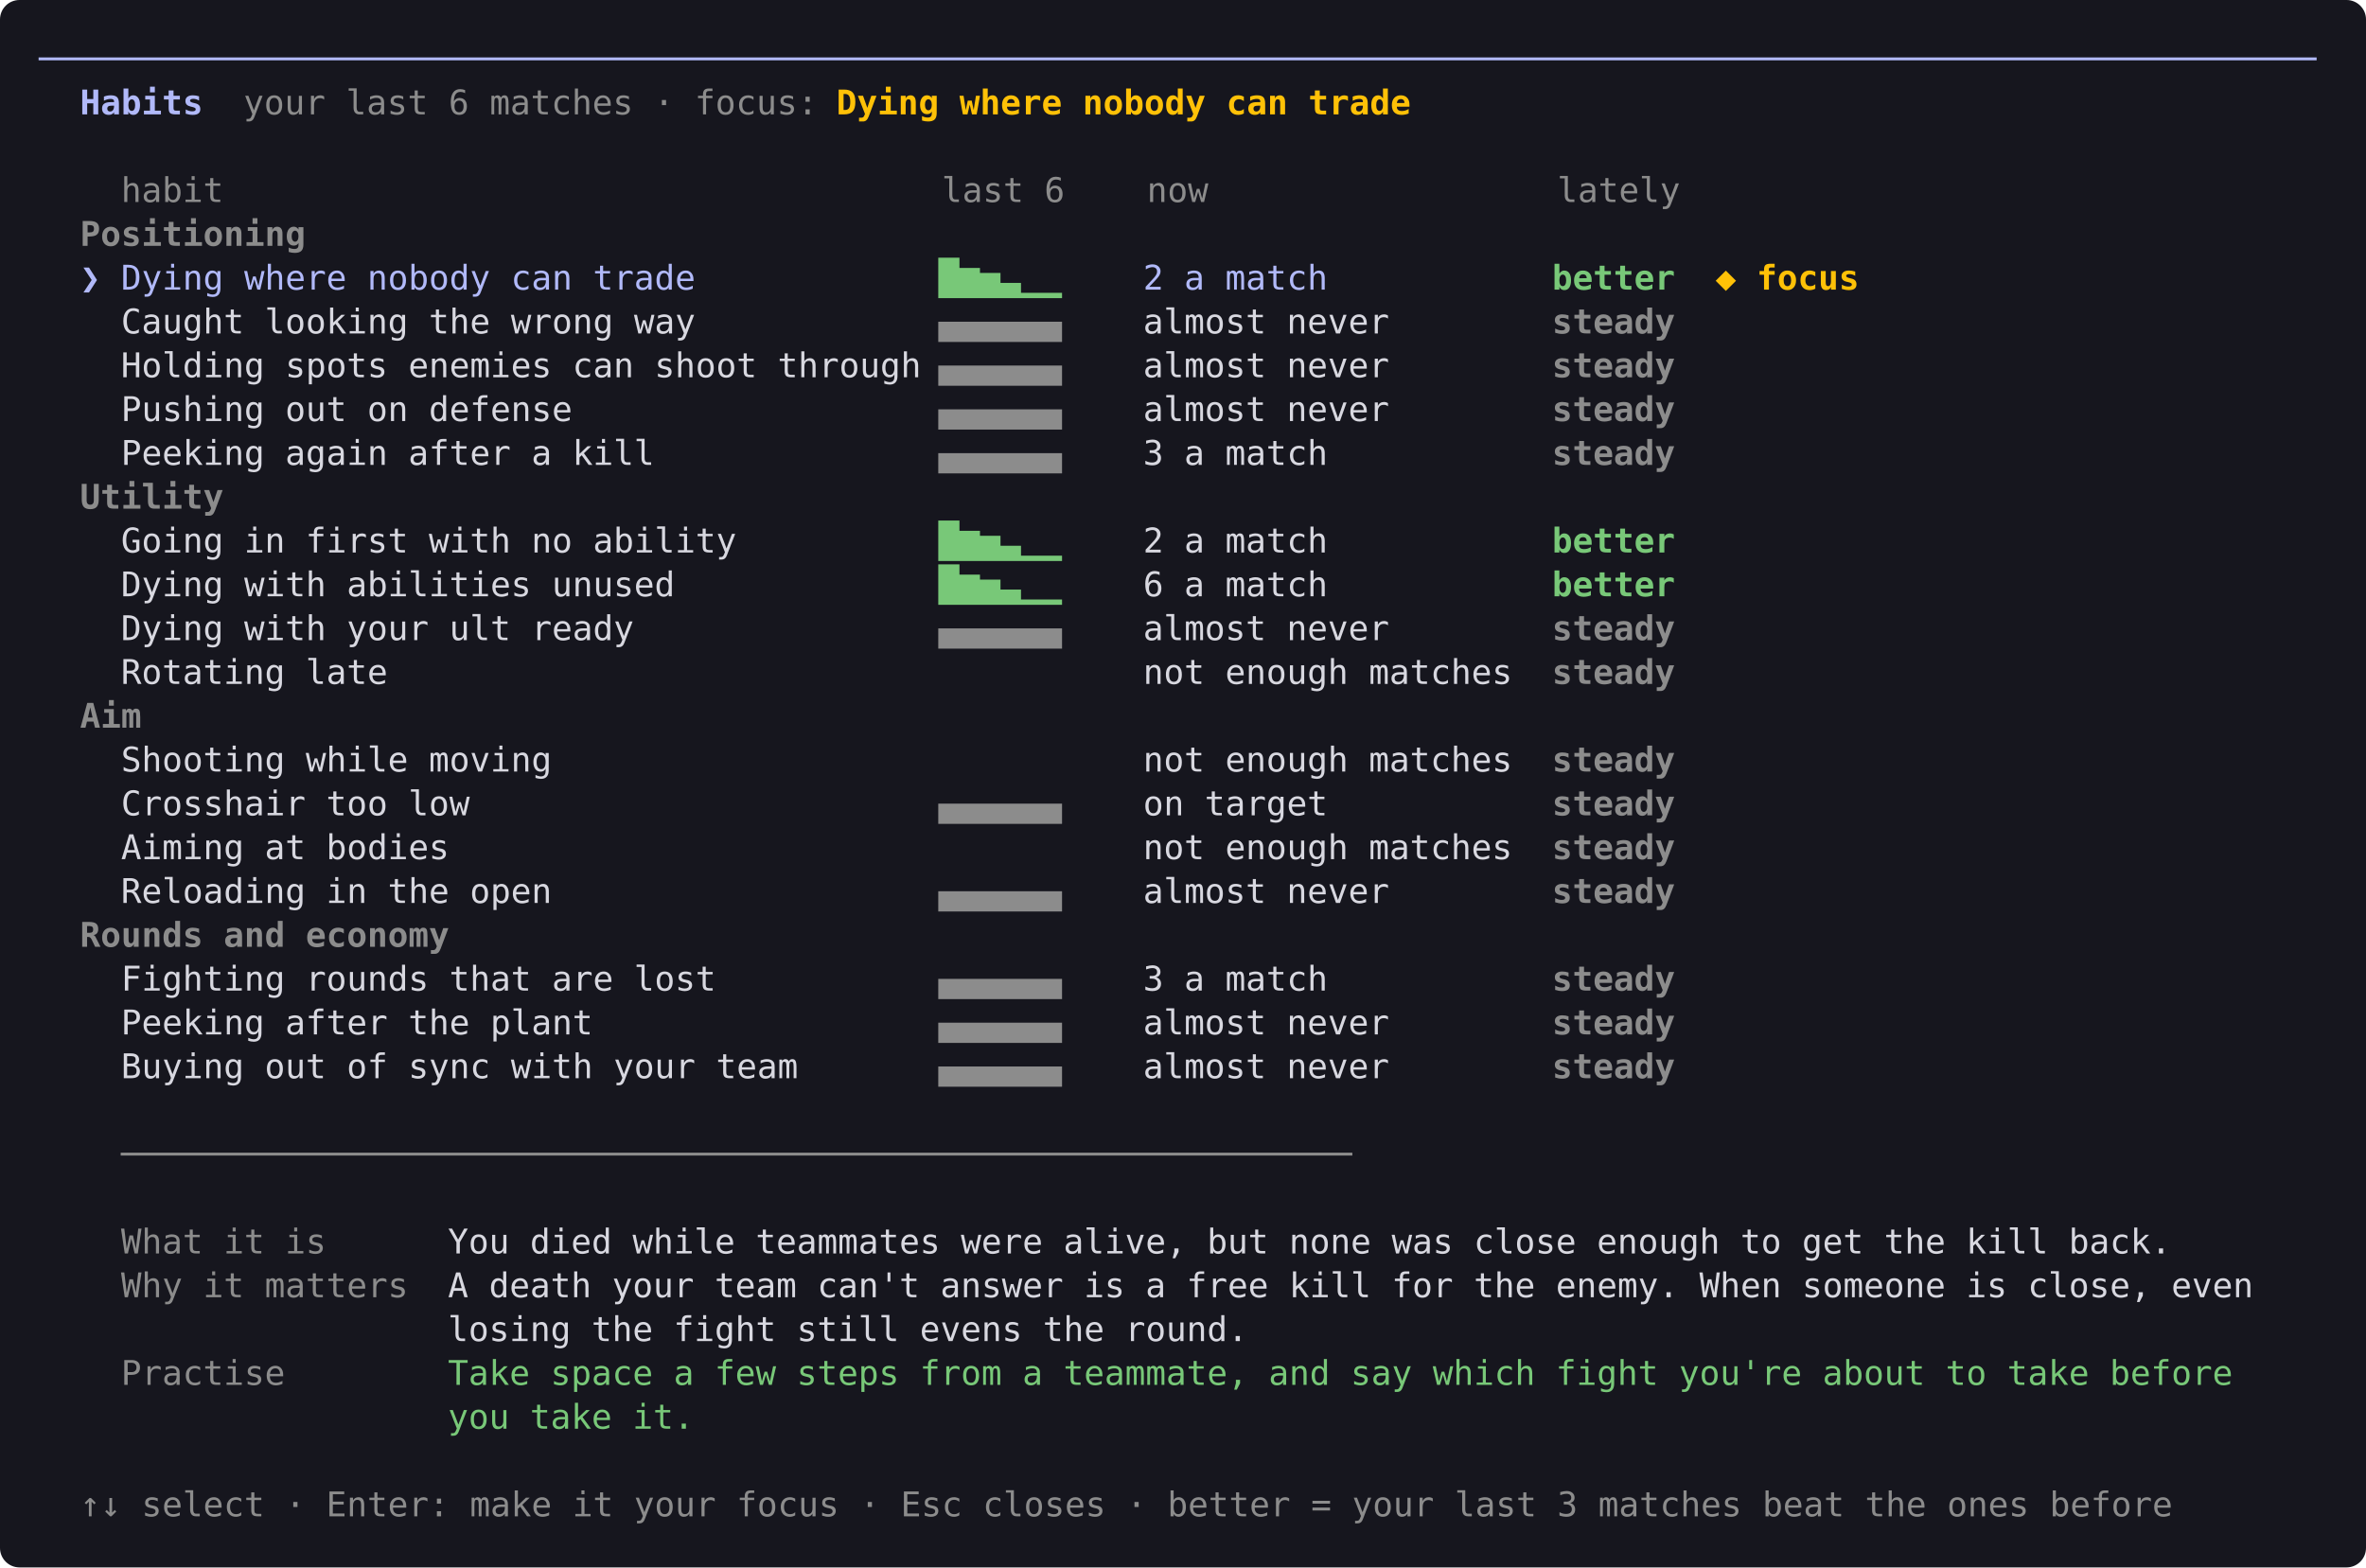
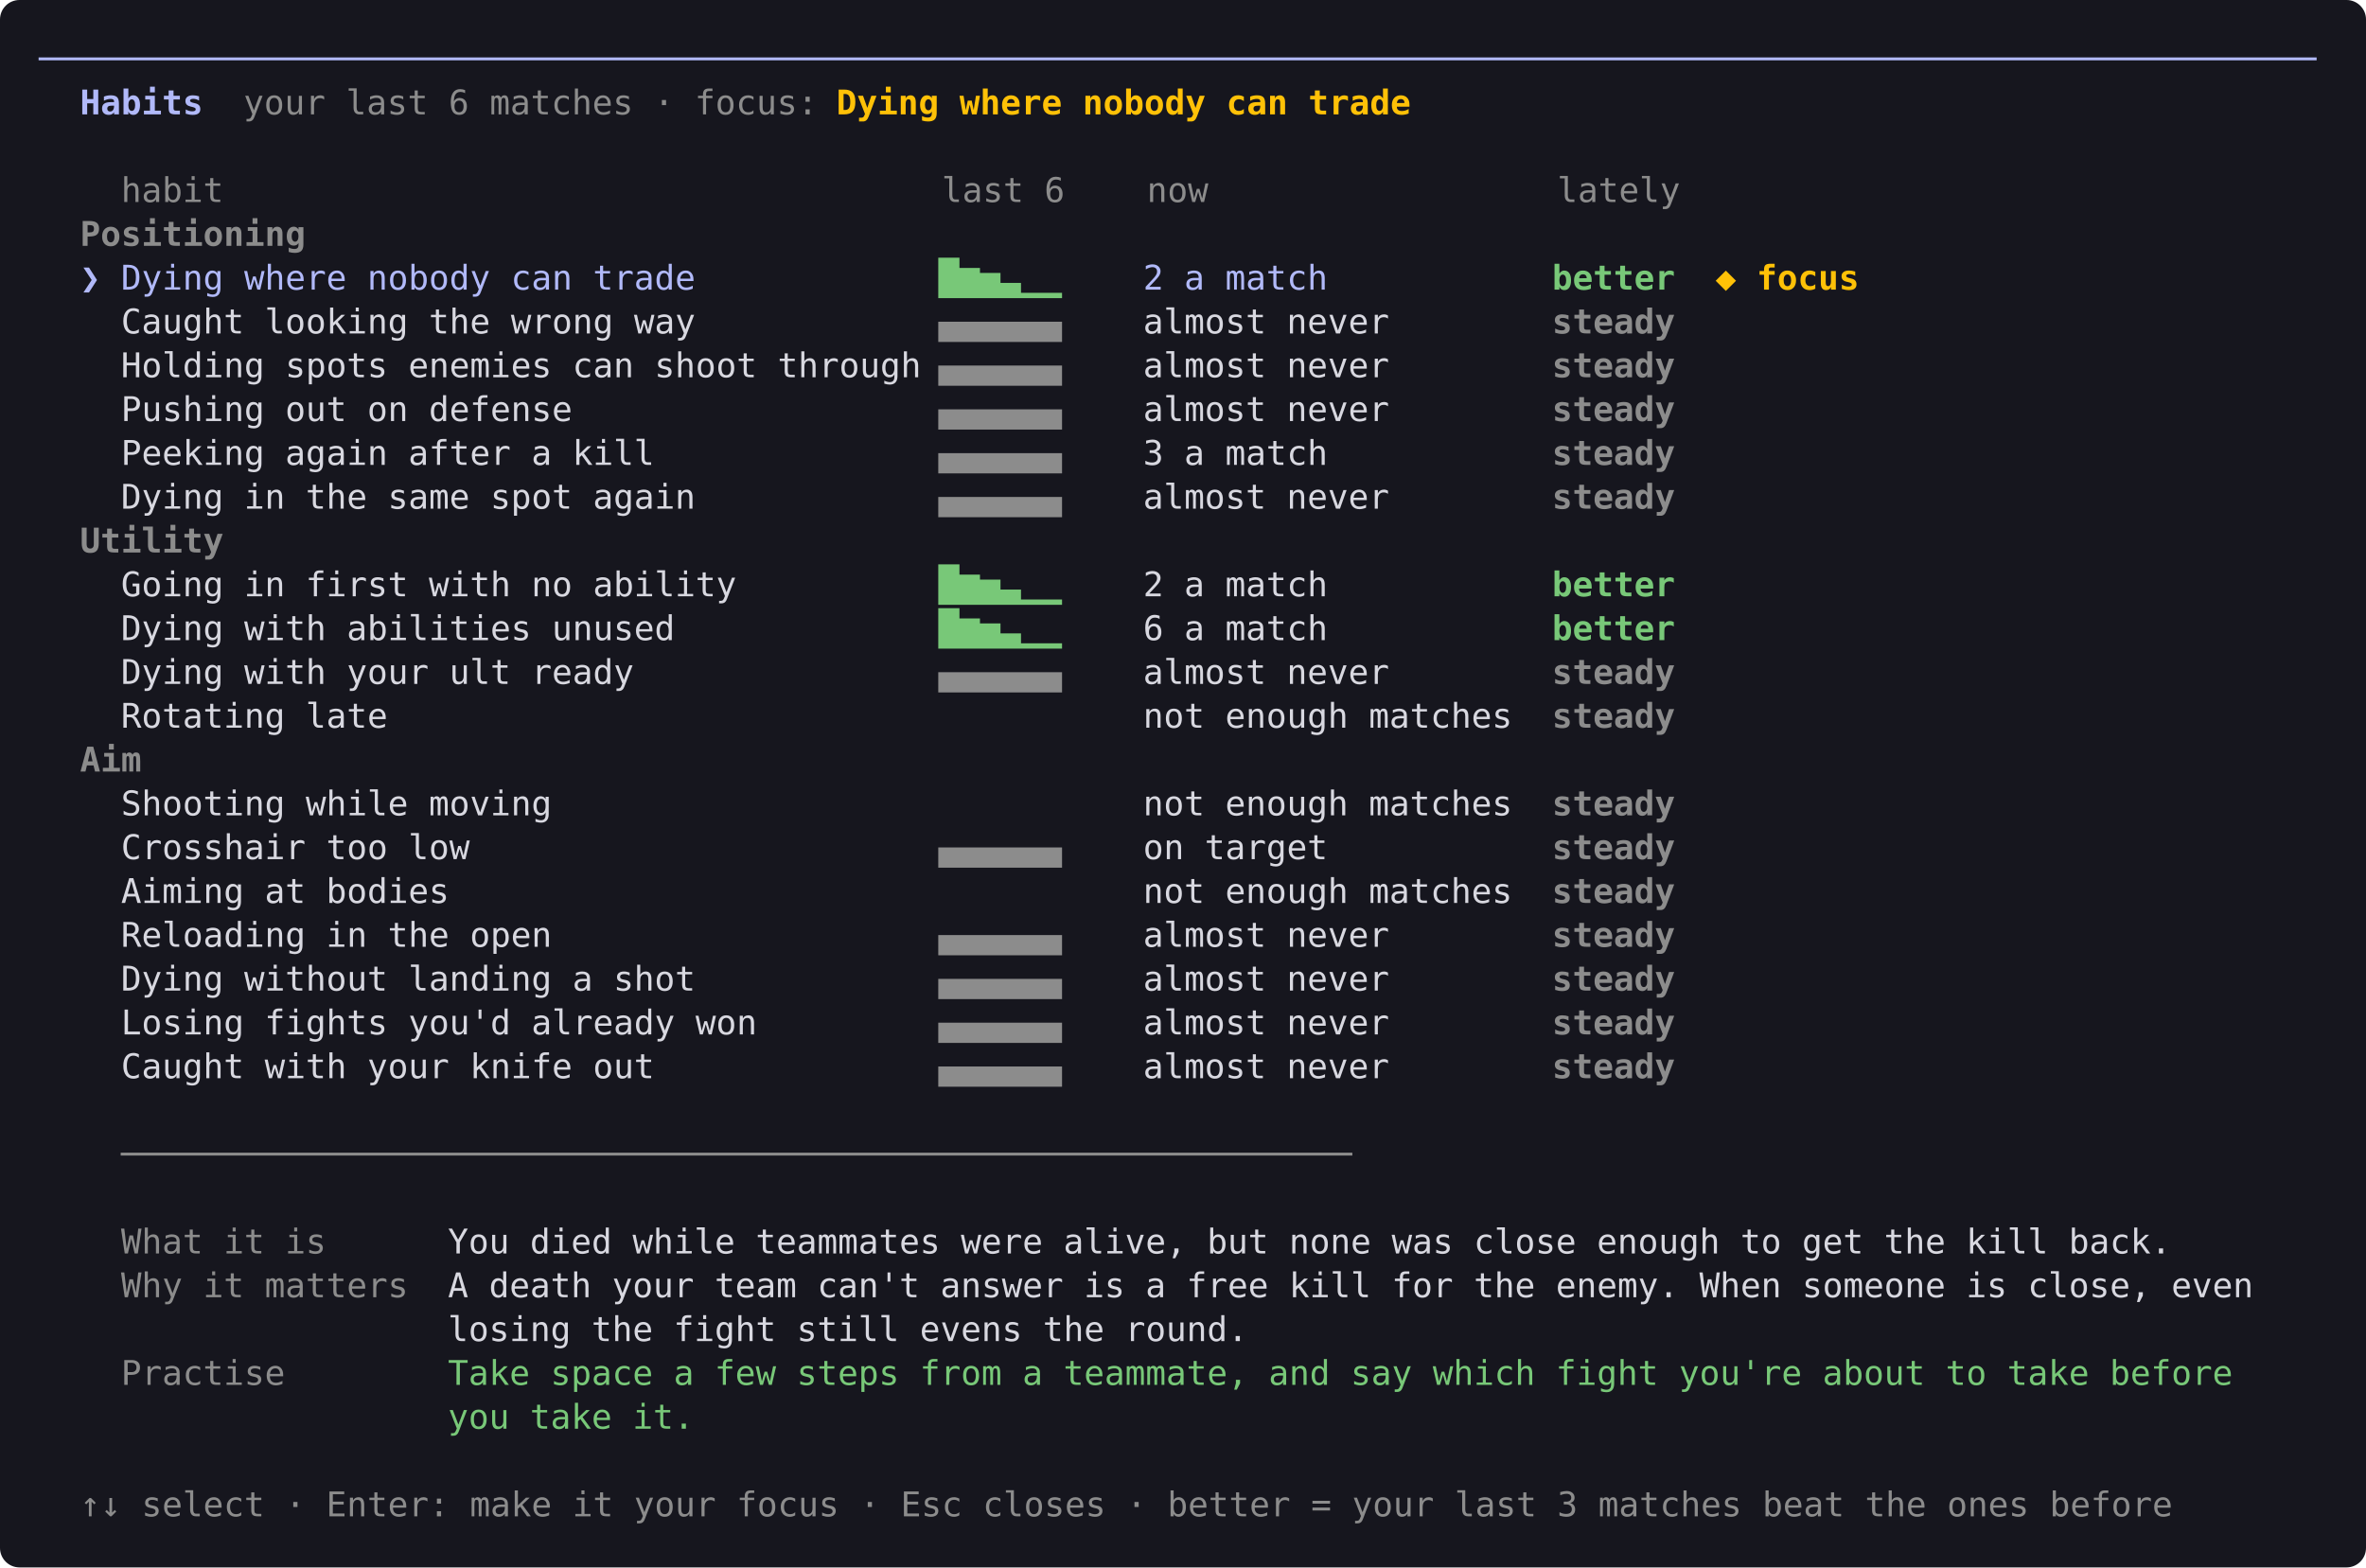
<svg xmlns="http://www.w3.org/2000/svg" width="972" height="644" viewBox="0 0 972 644" font-family="Cascadia Mono, Consolas, Menlo, monospace" font-size="14">
  <rect width="972" height="644" rx="8" fill="#16161e" />
  <text x="16.0" y="29" fill="#b1b9f9" textLength="932.4" lengthAdjust="spacingAndGlyphs" xml:space="preserve">───────────────────────────────────────────────────────────────────────────────────────────────────────────────</text>
  <text x="16.0" y="47" fill="#b1b9f9" font-weight="bold" textLength="84.0" lengthAdjust="spacingAndGlyphs" xml:space="preserve">  Habits  </text>
  <text x="100.0" y="47" fill="#8c8c8c" textLength="243.6" lengthAdjust="spacingAndGlyphs" xml:space="preserve">your last 6 matches · focus: </text>
  <text x="343.6" y="47" fill="#ffc107" font-weight="bold" textLength="235.2" lengthAdjust="spacingAndGlyphs" xml:space="preserve">Dying where nobody can trade</text>
  <text x="16.0" y="83" fill="#8c8c8c" textLength="672.0" lengthAdjust="spacingAndGlyphs" xml:space="preserve">    habit                                   last 6    now                 lately</text>
  <text x="16.0" y="101" fill="#8c8c8c" font-weight="bold" textLength="109.2" lengthAdjust="spacingAndGlyphs" xml:space="preserve">  Positioning</text>
  <text x="16.0" y="119" fill="#b1b9f9" textLength="369.6" lengthAdjust="spacingAndGlyphs" xml:space="preserve">  ❯ Dying where nobody can trade            </text>
  <text x="385.6" y="119" fill="#78c878" textLength="84.0" lengthAdjust="spacingAndGlyphs" xml:space="preserve">█▆▅▃▁▁    </text>
  <text x="469.6" y="119" fill="#b1b9f9" textLength="168.0" lengthAdjust="spacingAndGlyphs" xml:space="preserve">2 a match           </text>
  <text x="637.6" y="119" fill="#78c878" font-weight="bold" textLength="67.2" lengthAdjust="spacingAndGlyphs" xml:space="preserve">better  </text>
  <text x="704.8" y="119" fill="#ffc107" font-weight="bold" textLength="58.8" lengthAdjust="spacingAndGlyphs" xml:space="preserve">◆ focus</text>
  <text x="16.0" y="137" fill="#d8d8e0" textLength="369.6" lengthAdjust="spacingAndGlyphs" xml:space="preserve">    Caught looking the wrong way            </text>
  <text x="385.6" y="137" fill="#8c8c8c" textLength="84.0" lengthAdjust="spacingAndGlyphs" xml:space="preserve">▄▄▄▄▄▄    </text>
  <text x="469.6" y="137" fill="#d8d8e0" textLength="168.0" lengthAdjust="spacingAndGlyphs" xml:space="preserve">almost never        </text>
  <text x="637.6" y="137" fill="#8c8c8c" font-weight="bold" textLength="67.2" lengthAdjust="spacingAndGlyphs" xml:space="preserve">steady  </text>
  <text x="16.0" y="155" fill="#d8d8e0" textLength="369.6" lengthAdjust="spacingAndGlyphs" xml:space="preserve">    Holding spots enemies can shoot through </text>
  <text x="385.6" y="155" fill="#8c8c8c" textLength="84.0" lengthAdjust="spacingAndGlyphs" xml:space="preserve">▄▄▄▄▄▄    </text>
  <text x="469.6" y="155" fill="#d8d8e0" textLength="168.0" lengthAdjust="spacingAndGlyphs" xml:space="preserve">almost never        </text>
  <text x="637.6" y="155" fill="#8c8c8c" font-weight="bold" textLength="67.2" lengthAdjust="spacingAndGlyphs" xml:space="preserve">steady  </text>
  <text x="16.0" y="173" fill="#d8d8e0" textLength="369.6" lengthAdjust="spacingAndGlyphs" xml:space="preserve">    Pushing out on defense                  </text>
  <text x="385.6" y="173" fill="#8c8c8c" textLength="84.0" lengthAdjust="spacingAndGlyphs" xml:space="preserve">▄▄▄▄▄▄    </text>
  <text x="469.6" y="173" fill="#d8d8e0" textLength="168.0" lengthAdjust="spacingAndGlyphs" xml:space="preserve">almost never        </text>
  <text x="637.6" y="173" fill="#8c8c8c" font-weight="bold" textLength="67.2" lengthAdjust="spacingAndGlyphs" xml:space="preserve">steady  </text>
  <text x="16.0" y="191" fill="#d8d8e0" textLength="369.6" lengthAdjust="spacingAndGlyphs" xml:space="preserve">    Peeking again after a kill              </text>
  <text x="385.6" y="191" fill="#8c8c8c" textLength="84.0" lengthAdjust="spacingAndGlyphs" xml:space="preserve">▄▄▄▄▄▄    </text>
  <text x="469.6" y="191" fill="#d8d8e0" textLength="168.0" lengthAdjust="spacingAndGlyphs" xml:space="preserve">3 a match           </text>
  <text x="637.6" y="191" fill="#8c8c8c" font-weight="bold" textLength="67.2" lengthAdjust="spacingAndGlyphs" xml:space="preserve">steady  </text>
-   <text x="16.0" y="209" fill="#8c8c8c" font-weight="bold" textLength="75.6" lengthAdjust="spacingAndGlyphs" xml:space="preserve">  Utility</text>
-   <text x="16.0" y="227" fill="#d8d8e0" textLength="369.6" lengthAdjust="spacingAndGlyphs" xml:space="preserve">    Going in first with no ability          </text>
-   <text x="385.6" y="227" fill="#78c878" textLength="84.0" lengthAdjust="spacingAndGlyphs" xml:space="preserve">█▆▅▃▁▁    </text>
-   <text x="469.6" y="227" fill="#d8d8e0" textLength="168.0" lengthAdjust="spacingAndGlyphs" xml:space="preserve">2 a match           </text>
-   <text x="637.6" y="227" fill="#78c878" font-weight="bold" textLength="67.2" lengthAdjust="spacingAndGlyphs" xml:space="preserve">better  </text>
-   <text x="16.0" y="245" fill="#d8d8e0" textLength="369.6" lengthAdjust="spacingAndGlyphs" xml:space="preserve">    Dying with abilities unused             </text>
+   <text x="16.0" y="209" fill="#d8d8e0" textLength="369.6" lengthAdjust="spacingAndGlyphs" xml:space="preserve">    Dying in the same spot again            </text>
+   <text x="385.6" y="209" fill="#8c8c8c" textLength="84.0" lengthAdjust="spacingAndGlyphs" xml:space="preserve">▄▄▄▄▄▄    </text>
+   <text x="469.6" y="209" fill="#d8d8e0" textLength="168.0" lengthAdjust="spacingAndGlyphs" xml:space="preserve">almost never        </text>
+   <text x="637.6" y="209" fill="#8c8c8c" font-weight="bold" textLength="67.2" lengthAdjust="spacingAndGlyphs" xml:space="preserve">steady  </text>
+   <text x="16.0" y="227" fill="#8c8c8c" font-weight="bold" textLength="75.6" lengthAdjust="spacingAndGlyphs" xml:space="preserve">  Utility</text>
+   <text x="16.0" y="245" fill="#d8d8e0" textLength="369.6" lengthAdjust="spacingAndGlyphs" xml:space="preserve">    Going in first with no ability          </text>
  <text x="385.6" y="245" fill="#78c878" textLength="84.0" lengthAdjust="spacingAndGlyphs" xml:space="preserve">█▆▅▃▁▁    </text>
-   <text x="469.6" y="245" fill="#d8d8e0" textLength="168.0" lengthAdjust="spacingAndGlyphs" xml:space="preserve">6 a match           </text>
+   <text x="469.6" y="245" fill="#d8d8e0" textLength="168.0" lengthAdjust="spacingAndGlyphs" xml:space="preserve">2 a match           </text>
  <text x="637.6" y="245" fill="#78c878" font-weight="bold" textLength="67.2" lengthAdjust="spacingAndGlyphs" xml:space="preserve">better  </text>
-   <text x="16.0" y="263" fill="#d8d8e0" textLength="369.6" lengthAdjust="spacingAndGlyphs" xml:space="preserve">    Dying with your ult ready               </text>
-   <text x="385.6" y="263" fill="#8c8c8c" textLength="84.0" lengthAdjust="spacingAndGlyphs" xml:space="preserve">▄▄▄▄▄▄    </text>
-   <text x="469.6" y="263" fill="#d8d8e0" textLength="168.0" lengthAdjust="spacingAndGlyphs" xml:space="preserve">almost never        </text>
-   <text x="637.6" y="263" fill="#8c8c8c" font-weight="bold" textLength="67.2" lengthAdjust="spacingAndGlyphs" xml:space="preserve">steady  </text>
-   <text x="16.0" y="281" fill="#d8d8e0" textLength="369.6" lengthAdjust="spacingAndGlyphs" xml:space="preserve">    Rotating late                           </text>
-   <text x="469.6" y="281" fill="#d8d8e0" textLength="168.0" lengthAdjust="spacingAndGlyphs" xml:space="preserve">not enough matches  </text>
+   <text x="16.0" y="263" fill="#d8d8e0" textLength="369.6" lengthAdjust="spacingAndGlyphs" xml:space="preserve">    Dying with abilities unused             </text>
+   <text x="385.6" y="263" fill="#78c878" textLength="84.0" lengthAdjust="spacingAndGlyphs" xml:space="preserve">█▆▅▃▁▁    </text>
+   <text x="469.6" y="263" fill="#d8d8e0" textLength="168.0" lengthAdjust="spacingAndGlyphs" xml:space="preserve">6 a match           </text>
+   <text x="637.6" y="263" fill="#78c878" font-weight="bold" textLength="67.2" lengthAdjust="spacingAndGlyphs" xml:space="preserve">better  </text>
+   <text x="16.0" y="281" fill="#d8d8e0" textLength="369.6" lengthAdjust="spacingAndGlyphs" xml:space="preserve">    Dying with your ult ready               </text>
+   <text x="385.6" y="281" fill="#8c8c8c" textLength="84.0" lengthAdjust="spacingAndGlyphs" xml:space="preserve">▄▄▄▄▄▄    </text>
+   <text x="469.6" y="281" fill="#d8d8e0" textLength="168.0" lengthAdjust="spacingAndGlyphs" xml:space="preserve">almost never        </text>
  <text x="637.6" y="281" fill="#8c8c8c" font-weight="bold" textLength="67.2" lengthAdjust="spacingAndGlyphs" xml:space="preserve">steady  </text>
-   <text x="16.0" y="299" fill="#8c8c8c" font-weight="bold" textLength="42.0" lengthAdjust="spacingAndGlyphs" xml:space="preserve">  Aim</text>
-   <text x="16.0" y="317" fill="#d8d8e0" textLength="369.6" lengthAdjust="spacingAndGlyphs" xml:space="preserve">    Shooting while moving                   </text>
-   <text x="469.6" y="317" fill="#d8d8e0" textLength="168.0" lengthAdjust="spacingAndGlyphs" xml:space="preserve">not enough matches  </text>
-   <text x="637.6" y="317" fill="#8c8c8c" font-weight="bold" textLength="67.2" lengthAdjust="spacingAndGlyphs" xml:space="preserve">steady  </text>
-   <text x="16.0" y="335" fill="#d8d8e0" textLength="369.6" lengthAdjust="spacingAndGlyphs" xml:space="preserve">    Crosshair too low                       </text>
-   <text x="385.6" y="335" fill="#8c8c8c" textLength="84.0" lengthAdjust="spacingAndGlyphs" xml:space="preserve">▄▄▄▄▄▄    </text>
-   <text x="469.6" y="335" fill="#d8d8e0" textLength="168.0" lengthAdjust="spacingAndGlyphs" xml:space="preserve">on target           </text>
+   <text x="16.0" y="299" fill="#d8d8e0" textLength="369.6" lengthAdjust="spacingAndGlyphs" xml:space="preserve">    Rotating late                           </text>
+   <text x="469.6" y="299" fill="#d8d8e0" textLength="168.0" lengthAdjust="spacingAndGlyphs" xml:space="preserve">not enough matches  </text>
+   <text x="637.6" y="299" fill="#8c8c8c" font-weight="bold" textLength="67.2" lengthAdjust="spacingAndGlyphs" xml:space="preserve">steady  </text>
+   <text x="16.0" y="317" fill="#8c8c8c" font-weight="bold" textLength="42.0" lengthAdjust="spacingAndGlyphs" xml:space="preserve">  Aim</text>
+   <text x="16.0" y="335" fill="#d8d8e0" textLength="369.6" lengthAdjust="spacingAndGlyphs" xml:space="preserve">    Shooting while moving                   </text>
+   <text x="469.6" y="335" fill="#d8d8e0" textLength="168.0" lengthAdjust="spacingAndGlyphs" xml:space="preserve">not enough matches  </text>
  <text x="637.6" y="335" fill="#8c8c8c" font-weight="bold" textLength="67.2" lengthAdjust="spacingAndGlyphs" xml:space="preserve">steady  </text>
-   <text x="16.0" y="353" fill="#d8d8e0" textLength="369.6" lengthAdjust="spacingAndGlyphs" xml:space="preserve">    Aiming at bodies                        </text>
-   <text x="469.6" y="353" fill="#d8d8e0" textLength="168.0" lengthAdjust="spacingAndGlyphs" xml:space="preserve">not enough matches  </text>
+   <text x="16.0" y="353" fill="#d8d8e0" textLength="369.6" lengthAdjust="spacingAndGlyphs" xml:space="preserve">    Crosshair too low                       </text>
+   <text x="385.6" y="353" fill="#8c8c8c" textLength="84.0" lengthAdjust="spacingAndGlyphs" xml:space="preserve">▄▄▄▄▄▄    </text>
+   <text x="469.6" y="353" fill="#d8d8e0" textLength="168.0" lengthAdjust="spacingAndGlyphs" xml:space="preserve">on target           </text>
  <text x="637.6" y="353" fill="#8c8c8c" font-weight="bold" textLength="67.2" lengthAdjust="spacingAndGlyphs" xml:space="preserve">steady  </text>
-   <text x="16.0" y="371" fill="#d8d8e0" textLength="369.6" lengthAdjust="spacingAndGlyphs" xml:space="preserve">    Reloading in the open                   </text>
-   <text x="385.6" y="371" fill="#8c8c8c" textLength="84.0" lengthAdjust="spacingAndGlyphs" xml:space="preserve">▄▄▄▄▄▄    </text>
-   <text x="469.6" y="371" fill="#d8d8e0" textLength="168.0" lengthAdjust="spacingAndGlyphs" xml:space="preserve">almost never        </text>
+   <text x="16.0" y="371" fill="#d8d8e0" textLength="369.6" lengthAdjust="spacingAndGlyphs" xml:space="preserve">    Aiming at bodies                        </text>
+   <text x="469.6" y="371" fill="#d8d8e0" textLength="168.0" lengthAdjust="spacingAndGlyphs" xml:space="preserve">not enough matches  </text>
  <text x="637.6" y="371" fill="#8c8c8c" font-weight="bold" textLength="67.2" lengthAdjust="spacingAndGlyphs" xml:space="preserve">steady  </text>
-   <text x="16.0" y="389" fill="#8c8c8c" font-weight="bold" textLength="168.0" lengthAdjust="spacingAndGlyphs" xml:space="preserve">  Rounds and economy</text>
-   <text x="16.0" y="407" fill="#d8d8e0" textLength="369.6" lengthAdjust="spacingAndGlyphs" xml:space="preserve">    Fighting rounds that are lost           </text>
+   <text x="16.0" y="389" fill="#d8d8e0" textLength="369.6" lengthAdjust="spacingAndGlyphs" xml:space="preserve">    Reloading in the open                   </text>
+   <text x="385.6" y="389" fill="#8c8c8c" textLength="84.0" lengthAdjust="spacingAndGlyphs" xml:space="preserve">▄▄▄▄▄▄    </text>
+   <text x="469.6" y="389" fill="#d8d8e0" textLength="168.0" lengthAdjust="spacingAndGlyphs" xml:space="preserve">almost never        </text>
+   <text x="637.6" y="389" fill="#8c8c8c" font-weight="bold" textLength="67.2" lengthAdjust="spacingAndGlyphs" xml:space="preserve">steady  </text>
+   <text x="16.0" y="407" fill="#d8d8e0" textLength="369.6" lengthAdjust="spacingAndGlyphs" xml:space="preserve">    Dying without landing a shot            </text>
  <text x="385.6" y="407" fill="#8c8c8c" textLength="84.0" lengthAdjust="spacingAndGlyphs" xml:space="preserve">▄▄▄▄▄▄    </text>
-   <text x="469.6" y="407" fill="#d8d8e0" textLength="168.0" lengthAdjust="spacingAndGlyphs" xml:space="preserve">3 a match           </text>
+   <text x="469.6" y="407" fill="#d8d8e0" textLength="168.0" lengthAdjust="spacingAndGlyphs" xml:space="preserve">almost never        </text>
  <text x="637.6" y="407" fill="#8c8c8c" font-weight="bold" textLength="67.2" lengthAdjust="spacingAndGlyphs" xml:space="preserve">steady  </text>
-   <text x="16.0" y="425" fill="#d8d8e0" textLength="369.6" lengthAdjust="spacingAndGlyphs" xml:space="preserve">    Peeking after the plant                 </text>
+   <text x="16.0" y="425" fill="#d8d8e0" textLength="369.6" lengthAdjust="spacingAndGlyphs" xml:space="preserve">    Losing fights you'd already won         </text>
  <text x="385.6" y="425" fill="#8c8c8c" textLength="84.0" lengthAdjust="spacingAndGlyphs" xml:space="preserve">▄▄▄▄▄▄    </text>
  <text x="469.6" y="425" fill="#d8d8e0" textLength="168.0" lengthAdjust="spacingAndGlyphs" xml:space="preserve">almost never        </text>
  <text x="637.6" y="425" fill="#8c8c8c" font-weight="bold" textLength="67.2" lengthAdjust="spacingAndGlyphs" xml:space="preserve">steady  </text>
-   <text x="16.0" y="443" fill="#d8d8e0" textLength="369.6" lengthAdjust="spacingAndGlyphs" xml:space="preserve">    Buying out of sync with your team       </text>
+   <text x="16.0" y="443" fill="#d8d8e0" textLength="369.6" lengthAdjust="spacingAndGlyphs" xml:space="preserve">    Caught with your knife out              </text>
  <text x="385.6" y="443" fill="#8c8c8c" textLength="84.0" lengthAdjust="spacingAndGlyphs" xml:space="preserve">▄▄▄▄▄▄    </text>
  <text x="469.6" y="443" fill="#d8d8e0" textLength="168.0" lengthAdjust="spacingAndGlyphs" xml:space="preserve">almost never        </text>
  <text x="637.6" y="443" fill="#8c8c8c" font-weight="bold" textLength="67.2" lengthAdjust="spacingAndGlyphs" xml:space="preserve">steady  </text>
  <text x="16.0" y="479" fill="#8c8c8c" textLength="537.6" lengthAdjust="spacingAndGlyphs" xml:space="preserve">    ────────────────────────────────────────────────────────────</text>
  <text x="16.0" y="515" fill="#8c8c8c" textLength="168.0" lengthAdjust="spacingAndGlyphs" xml:space="preserve">    What it is      </text>
  <text x="184.0" y="515" fill="#d8d8e0" textLength="705.6" lengthAdjust="spacingAndGlyphs" xml:space="preserve">You died while teammates were alive, but none was close enough to get the kill back.</text>
  <text x="16.0" y="533" fill="#8c8c8c" textLength="168.0" lengthAdjust="spacingAndGlyphs" xml:space="preserve">    Why it matters  </text>
  <text x="184.0" y="533" fill="#d8d8e0" textLength="739.2" lengthAdjust="spacingAndGlyphs" xml:space="preserve">A death your team can't answer is a free kill for the enemy. When someone is close, even</text>
  <text x="184.0" y="551" fill="#d8d8e0" textLength="327.6" lengthAdjust="spacingAndGlyphs" xml:space="preserve">losing the fight still evens the round.</text>
  <text x="16.0" y="569" fill="#8c8c8c" textLength="168.0" lengthAdjust="spacingAndGlyphs" xml:space="preserve">    Practise        </text>
  <text x="184.0" y="569" fill="#78c878" textLength="730.8" lengthAdjust="spacingAndGlyphs" xml:space="preserve">Take space a few steps from a teammate, and say which fight you're about to take before</text>
  <text x="184.0" y="587" fill="#78c878" textLength="100.8" lengthAdjust="spacingAndGlyphs" xml:space="preserve">you take it.</text>
  <text x="16.0" y="623" fill="#8c8c8c" textLength="873.6" lengthAdjust="spacingAndGlyphs" xml:space="preserve">  ↑↓ select · Enter: make it your focus · Esc closes · better = your last 3 matches beat the ones before</text>
</svg>
